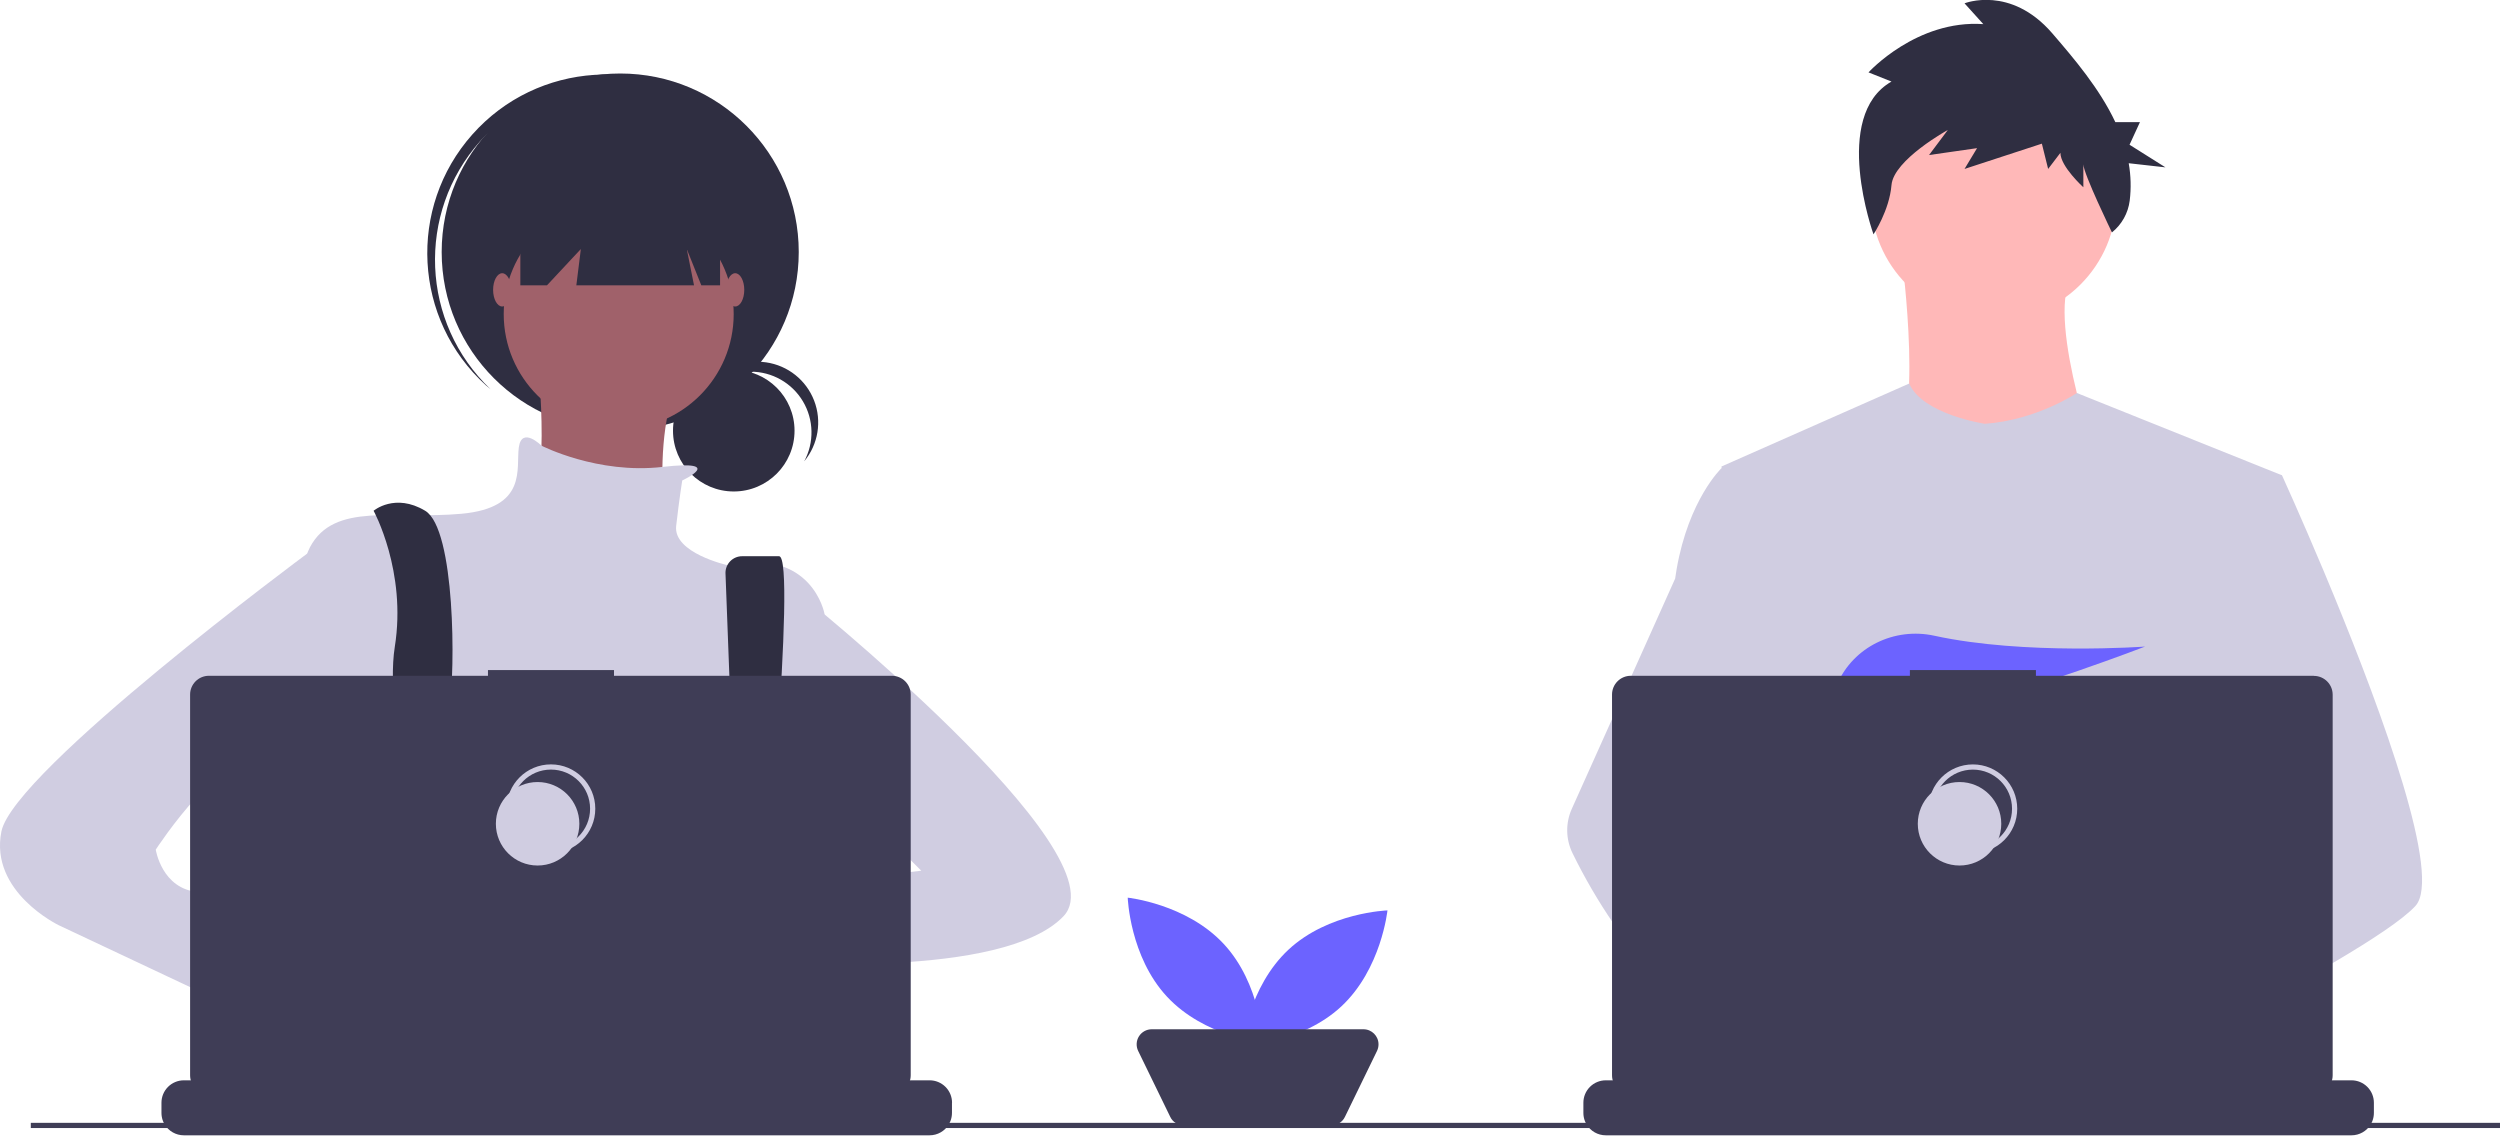
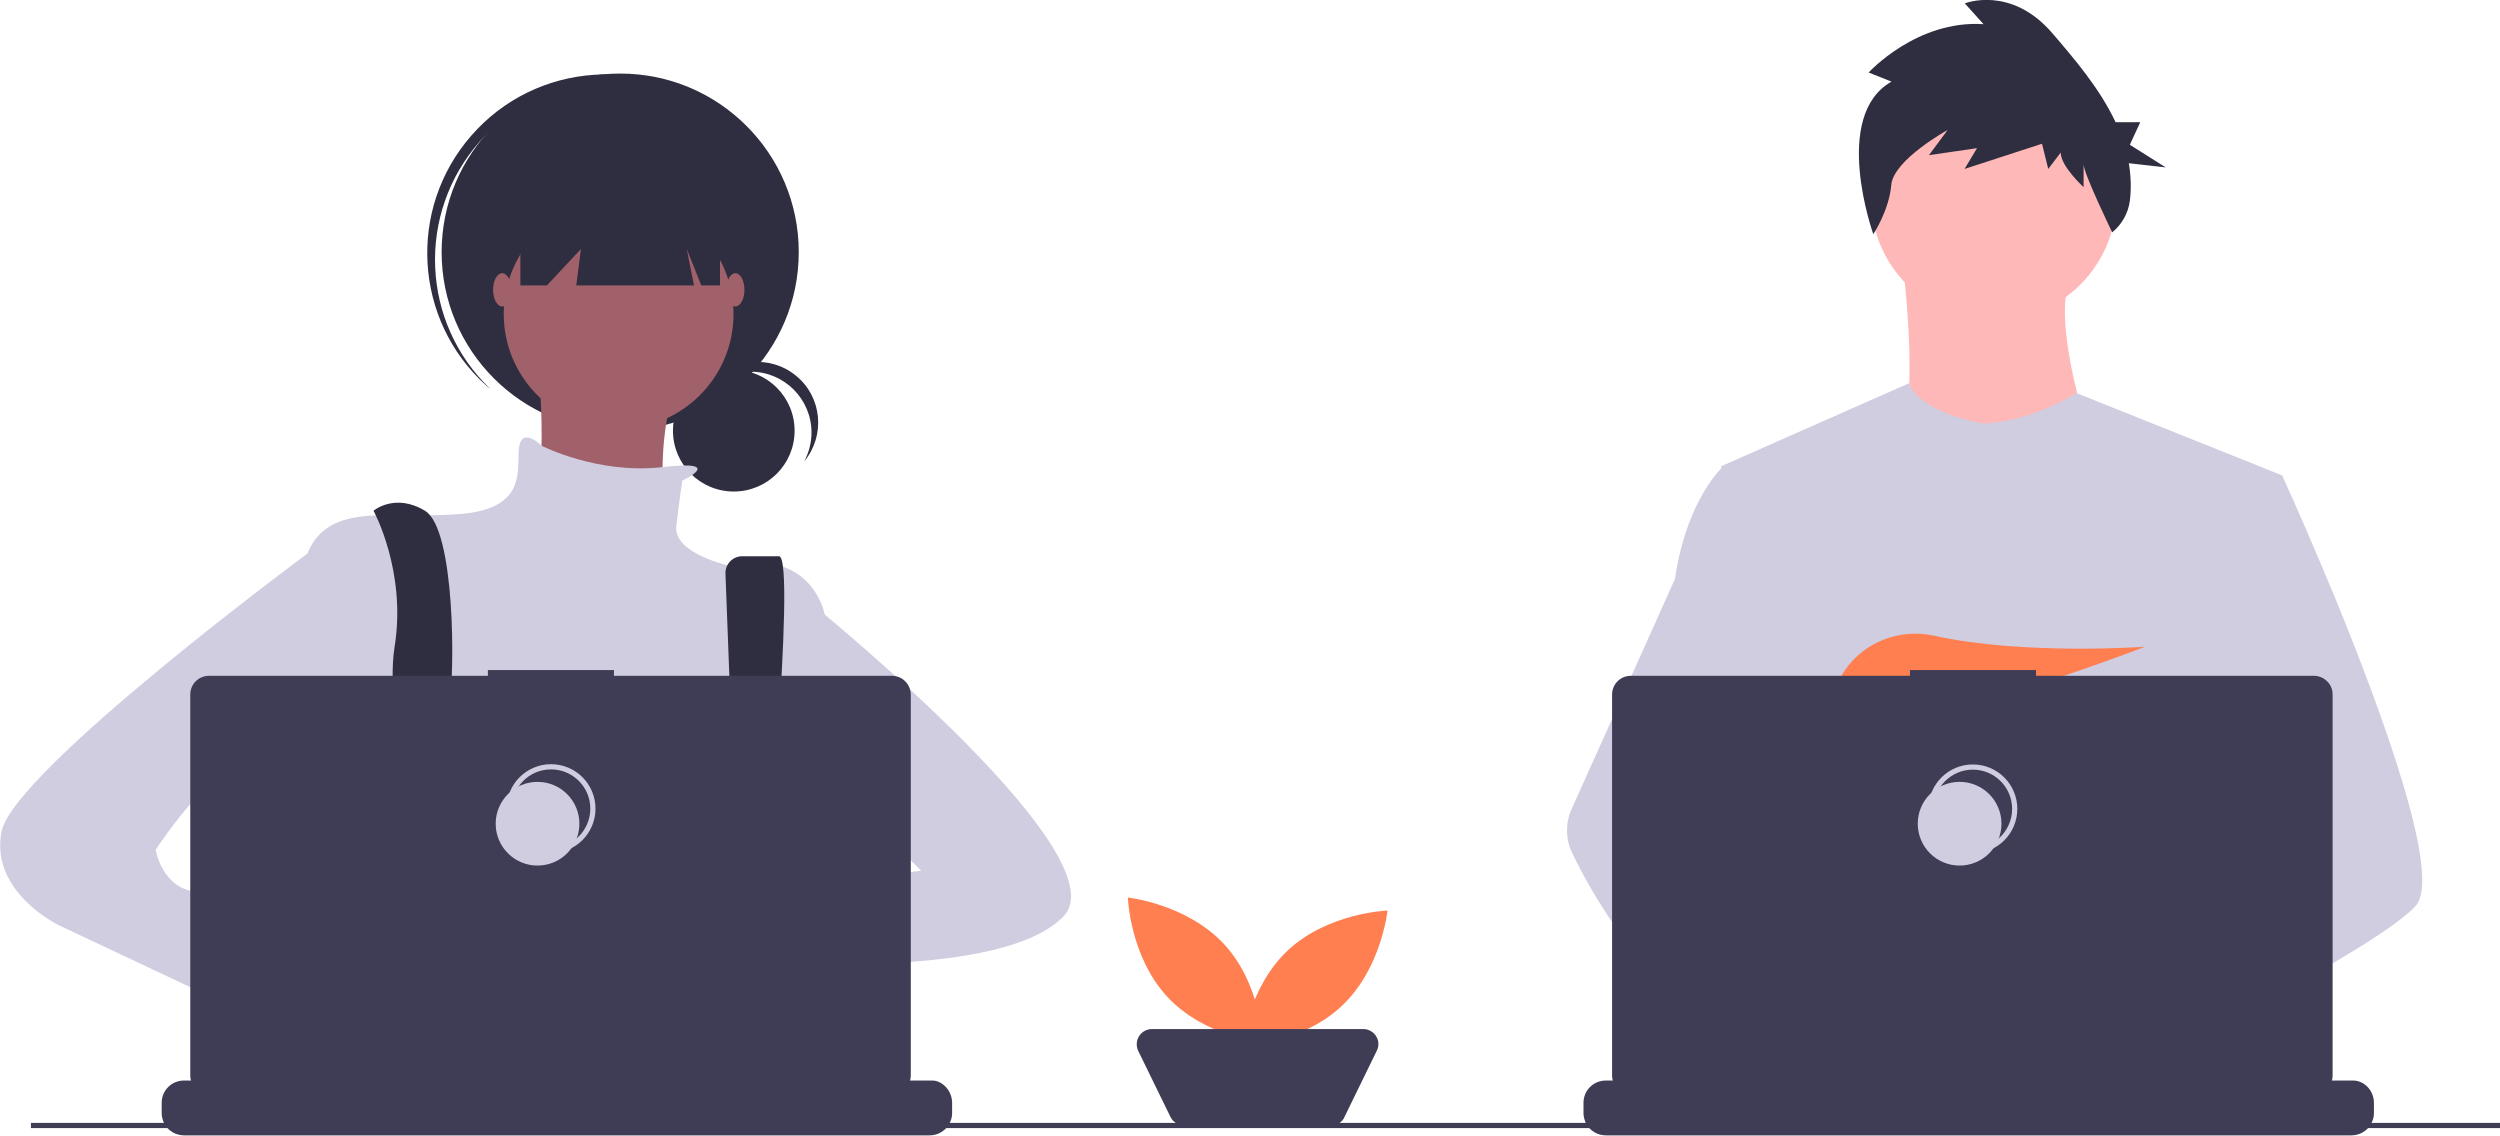
- <svg xmlns="http://www.w3.org/2000/svg" id="af24c1d2-8586-4e6b-81b3-4cf1a6f0777f" viewBox="0 0 961.85 436.8">
-   <defs>
-     <style>.cls-1{fill:#6c63ff;}.cls-2{fill:#3f3d56;}.cls-3{fill:#ffb8b8;}.cls-4{fill:#d0cde1;}.cls-5{fill:#2f2e41;}.cls-6{fill:none;stroke:#d0cde1;stroke-miterlimit:10;stroke-width:2px;}.cls-7{fill:#a0616a;}</style>
-   </defs>
-   <path class="cls-1" d="M470.79,363.14c14.38,15.42,15.12,38.1,15.12,38.1S463.35,398.9,449,383.47s-15.12-38.1-15.12-38.1S456.42,347.71,470.79,363.14Z" transform="translate(0 0)" />
-   <path class="cls-1" d="M516.05,387.22c-15.43,14.37-38.1,15.11-38.1,15.11s2.34-22.56,17.76-36.94,38.1-15.12,38.1-15.12S531.48,372.84,516.05,387.22Z" transform="translate(0 0)" />
-   <path class="cls-2" d="M512.21,433H455.48a5.8,5.8,0,0,1-5.22-3.26l-12.36-25.4a5.8,5.8,0,0,1,5.22-8.34h81.45a5.8,5.8,0,0,1,5.8,5.8,5.87,5.87,0,0,1-.58,2.54l-12.36,25.4A5.8,5.8,0,0,1,512.21,433Z" transform="translate(0 0)" />
-   <circle class="cls-3" cx="767.03" cy="76.07" r="47.24" />
-   <path class="cls-3" d="M731.77,99.69s8.9,67.1-4.8,74.63,81.48,8.22,81.48,8.22-21.22-58.2-11.64-76Z" transform="translate(0 0)" />
-   <path class="cls-4" d="M878,182.88l-7.92,36L853.3,295.17l-.51,4.18L847,347.69l-3.84,32.12-2.58,21.57c-15.66,8.05-27,13.61-27,13.61s-1-4.9-2.56-11.16c-11,3.3-31.33,8.76-48.56,9.86,6.27,7,9.16,13.56,5.24,18.42-11.8,14.62-60.55-16-77.6-27.44a45.68,45.68,0,0,0-.45,8.26l-13-10,1.29-23.09,2.18-39.07,2.73-49a51.94,51.94,0,0,1-2.16-6.45c-4-14.21-8.85-42.58-12.57-66.38-3-19.15-5.24-35.33-5.72-38.78l-.09-.68,72.23-31.92c5.13,11.91,29.1,15.49,29.1,15.49,19.86-1.37,35.43-11.84,35.43-11.84Z" transform="translate(0 0)" />
-   <path class="cls-3" d="M819.07,401.3s-3.06,1.05-8,2.53c-11,3.3-31.33,8.76-48.56,9.86-14.85.95-27.39-1.34-29.68-11-1-4.17.41-7.59,3.45-10.4,9.07-8.41,32.77-11.43,51.56-12.46,5.3-.29,10.21-.42,14.3-.48,6.94-.09,11.49.06,11.49.06l.1.42Z" transform="translate(0 0)" />
-   <path class="cls-5" d="M727.73,31.38l-8.84-3.53S737.36,7.51,763.06,9.28l-7.23-8s17.67-7.07,33.73,11.5C798,22.58,807.77,34.05,813.86,47h9.46l-4,8.69,13.82,8.7L819,62.8a48.75,48.75,0,0,1,.38,14.42,18.67,18.67,0,0,1-6.83,12.2h0s-11-22.67-11-26.21v8.84s-8.83-8-8.83-13.26L788,65l-2.41-9.73L755.83,65l4.82-8-18.47,2.65L749.41,50s-20.88,11.49-21.68,21.22-6.92,18.94-6.92,18.94S704.44,44.64,727.73,31.38Z" transform="translate(0 0)" />
-   <path class="cls-4" d="M929.3,348.57c-4.81,5.22-16.74,13.08-31.19,21.58-5.38,3.16-11.11,6.42-17,9.66-13.93,7.73-28.52,15.39-40.56,21.57-15.66,8.05-27,13.61-27,13.61s-1-4.9-2.56-11.16c-2.1-8.38-5.28-19.22-8.59-24-.11-.17-.23-.32-.34-.48-1-1.26-1.94-2-2.89-2L847,347.69l20.66-12.81-14.89-35.53-18.67-44.57,11.27-35.86,11.33-36H878s7,15.34,16,36.73c1.35,3.2,2.73,6.54,4.15,10C916.6,274.56,939.65,337.36,929.3,348.57Z" transform="translate(0 0)" />
-   <path class="cls-3" d="M767.71,432.11c-11.8,14.62-60.55-16-77.6-27.44-3.72-2.48-5.93-4.06-5.93-4.06l15.6-20.8,4.94-6.59s4.42,2.35,11,6.17l.71.42c5.64,3.31,12.71,7.63,19.85,12.46,9.85,6.66,19.81,14.26,26.23,21.42C768.74,420.68,771.63,427.25,767.71,432.11Z" transform="translate(0 0)" />
-   <path class="cls-4" d="M715.68,379.39a30.27,30.27,0,0,0-5.21.42c-14.77,2.54-19.12,15.91-20.36,24.86a45.68,45.68,0,0,0-.45,8.26l-13-10-4.76-3.66c-11.44-4-21.63-11.07-30.47-19.43a153.52,153.52,0,0,1-20.53-24.34A214.72,214.72,0,0,1,605,328.23a20.06,20.06,0,0,1-.28-17l16.16-36,23.62-52.63c.17-1.25.36-2.47.57-3.67,4.68-26.85,17.23-38.78,17.23-38.78h9.58l6.42,38.78,8,48.18-5.58,18.2-12.9,42.05,12.33,13.39Z" transform="translate(0 0)" />
-   <path class="cls-1" d="M726.52,267.14l8.2,9.56c3-.58,6.22-1.27,9.5-2l-2.36-7.53,5.76,6.71c34.69-8.53,77.69-25.12,77.69-25.12s-46.42,3.4-81.09-4.17c-15.33-3.35-31.11,4.25-37.4,18.63-3.66,8.36-3.09,15.6,9.89,15.6a84.28,84.28,0,0,0,13.07-1.23Z" transform="translate(0 0)" />
-   <path class="cls-2" d="M913.33,424.27v3.9a8.6,8.6,0,0,1-.58,3.13,8,8,0,0,1-.63,1.28,8.61,8.61,0,0,1-7.42,4.22H617.82a8.61,8.61,0,0,1-7.42-4.22,8.93,8.93,0,0,1-.63-1.28,8.6,8.6,0,0,1-.58-3.13v-3.9a8.62,8.62,0,0,1,8.62-8.63h16.54v-1.82a.36.36,0,0,1,.36-.36h8.63a.36.36,0,0,1,.36.36h0v1.82h5.39v-1.82a.36.36,0,0,1,.36-.36h8.63a.36.36,0,0,1,.36.36h0v1.82h5.4v-1.82a.36.36,0,0,1,.35-.36h8.63a.36.36,0,0,1,.36.36h0v1.82h5.39v-1.82a.36.36,0,0,1,.36-.36h8.63a.36.36,0,0,1,.36.36h0v1.82h5.39v-1.82a.36.36,0,0,1,.36-.36h8.63a.36.36,0,0,1,.36.36h0v1.82h5.4v-1.82a.36.36,0,0,1,.35-.36H717a.36.36,0,0,1,.36.36h0v1.82h5.39v-1.82a.36.36,0,0,1,.36-.36h67.59a.36.36,0,0,1,.36.36h0v1.82h5.4v-1.82a.36.36,0,0,1,.35-.36h8.63a.36.36,0,0,1,.36.36v1.82h5.39v-1.82a.36.36,0,0,1,.36-.36h8.63a.36.36,0,0,1,.36.36h0v1.82H826v-1.82a.36.36,0,0,1,.36-.36H835a.36.36,0,0,1,.36.36h0v1.82h5.4v-1.82a.36.36,0,0,1,.35-.36h8.63a.36.36,0,0,1,.36.36v1.82h5.39v-1.82a.36.36,0,0,1,.36-.36h8.63a.36.36,0,0,1,.36.36h0v1.82h5.39v-1.82a.36.36,0,0,1,.36-.36h8.63a.36.36,0,0,1,.36.36h0v1.82H904.7a8.62,8.62,0,0,1,8.63,8.62Z" transform="translate(0 0)" />
-   <path class="cls-2" d="M890.23,260H783.3v-2.21H734.81V260H627.44a7.23,7.23,0,0,0-7.23,7.23h0V413.69a7.24,7.24,0,0,0,7.23,7.24H890.23a7.24,7.24,0,0,0,7.24-7.24h0V267.27a7.24,7.24,0,0,0-7.24-7.23Z" transform="translate(0 0)" />
-   <circle class="cls-6" cx="759.05" cy="311.16" r="16.06" />
-   <circle class="cls-4" cx="753.91" cy="316.94" r="16.06" />
-   <circle class="cls-5" cx="282.31" cy="165.71" r="23.38" />
-   <path class="cls-5" d="M288.83,143a23.38,23.38,0,0,1,20.58,34.48,23.38,23.38,0,1,0-36.52-29.19,22.84,22.84,0,0,0-2.32,3.5A23.31,23.31,0,0,1,288.83,143Z" transform="translate(0 0)" />
-   <circle class="cls-5" cx="238.62" cy="96.97" r="68.69" />
-   <path class="cls-5" d="M184.71,54.35a68.68,68.68,0,0,1,95.19-7.2c-.56-.53-1.12-1.07-1.7-1.59a68.69,68.69,0,0,0-91.27,102.67c.58.52,1.18,1,1.78,1.5A68.67,68.67,0,0,1,184.71,54.35Z" transform="translate(0 0)" />
-   <circle class="cls-7" cx="238.04" cy="120.83" r="44.24" />
-   <path class="cls-7" d="M206.6,134.8s5.82,53.56-3.49,59.38,53.55,14,53.55,14-9.31-58.21,14-73.35Z" transform="translate(0 0)" />
-   <path class="cls-4" d="M262.48,184.86s17.34-8.09-7.63-5.21-46.5-8.17-46.5-8.17-7.57-7.57-8.73.58,3.49,23.28-22.12,25.61-48.9-4.66-58.21,12.81-4.66,93.13-4.66,93.13,17.47,62.87,31.44,72.18,136.2-3.49,136.2-3.49l34.93-62.87V236.09s-4.66-25.61-37.25-18.63c0,0-21-4.66-19.8-15.13S262.48,184.86,262.48,184.86Z" transform="translate(0 0)" />
-   <path class="cls-5" d="M150.69,420.28c.72-3.14,1.2-4.91,1.2-4.91l-.38-2.55-3.83-26.05-1.61-11c14-5.82,17.46-32.6,17.46-32.6l.53-.32,2.38-1.42h0l8.56-5.13.17-.1,3.46,2.3,7,4.68a82.56,82.56,0,0,0,65,14.9,71.46,71.46,0,0,0,15.3-4.42L282.91,348l.53-.17.52.07,9.93,1.51.18,0,.82.12-2.3,15.9-3.33,23.11c8.8,4.67,16.64,13.43,23.48,24.23,1.52,2.39,3,4.87,4.41,7.46,1.85,3.34,3.62,6.81,5.3,10.37.21.43.41.86.61,1.29.65,1.39,1.29,2.8,1.91,4.21H147.6c.23-1.42.46-2.77.69-4.08l0-.13c.08-.44.16-.86.23-1.29C149.33,426.41,150.09,422.87,150.69,420.28Z" transform="translate(0 0)" />
-   <path class="cls-5" d="M143.74,196.51s12.8,23.28,8.15,52.38,14,101.29,14,101.29l14-3.5s-9.32-60.53-7-74.5,2.33-68.69-9.31-75.67S143.74,196.51,143.74,196.51Z" transform="translate(0 0)" />
-   <path class="cls-5" d="M279.13,220.7,284,349.6l9.31,5.82S306.72,214,299.74,214H285.52a6.41,6.41,0,0,0-6.4,6.4C279.12,220.48,279.12,220.59,279.13,220.7Z" transform="translate(0 0)" />
-   <circle class="cls-1" cx="172.26" cy="341.45" r="5.82" />
-   <circle class="cls-1" cx="288.68" cy="347.27" r="5.82" />
-   <polygon class="cls-5" points="200.2 65.54 200.2 109.78 210.44 109.78 223.48 95.81 221.74 109.78 267.02 109.78 264.23 95.81 269.82 109.78 277.04 109.78 277.04 65.54 200.2 65.54" />
-   <ellipse class="cls-7" cx="193.21" cy="111.52" rx="3.49" ry="6.4" />
-   <ellipse class="cls-7" cx="282.86" cy="111.52" rx="3.49" ry="6.4" />
-   <path class="cls-7" d="M306.72,346.68s-53-9.89-56.46,7.57,58.79,9.9,58.79,9.9Z" transform="translate(0 0)" />
-   <path class="cls-4" d="M305.56,226.77S432.45,328.06,409.17,352.51,297.41,370,297.41,370l5.82-29.11L354.45,335l-25.61-25.61-23.28,2.33Z" transform="translate(0 0)" />
-   <path class="cls-7" d="M118.13,395.58l16.29,12.81s11.65,36.09,29.11,25.61-16.3-47.73-16.3-47.73l-19.79-7Z" transform="translate(0 0)" />
-   <path class="cls-4" d="M134.42,208.15,118.17,213S5.2,296.63.54,319.91,22.66,356,22.66,356L124,403.73l10.47-27.94L86.69,351.34s3.5-7-10.47-8.15-16.3-16.3-16.3-16.3S87.86,283.82,103,293.13s19.79,16.3,19.79,16.3Z" transform="translate(0 0)" />
-   <path class="cls-2" d="M366.26,424.27v3.9a8.6,8.6,0,0,1-.58,3.13,8.93,8.93,0,0,1-.63,1.28,8.61,8.61,0,0,1-7.42,4.22H70.75a8.61,8.61,0,0,1-7.42-4.22,8,8,0,0,1-.63-1.28,8.6,8.6,0,0,1-.58-3.13v-3.9a8.62,8.62,0,0,1,8.62-8.63H87.28v-1.82a.36.36,0,0,1,.36-.36h8.63a.36.36,0,0,1,.36.36h0v1.82H102v-1.82a.36.36,0,0,1,.36-.36H111a.36.36,0,0,1,.36.36h0v1.82h5.39v-1.82a.36.36,0,0,1,.36-.36h8.63a.36.36,0,0,1,.36.36h0v1.82h5.39v-1.82a.36.36,0,0,1,.36-.36h8.63a.36.36,0,0,1,.36.36h0v1.82h5.39v-1.82a.36.36,0,0,1,.36-.36h8.63a.36.36,0,0,1,.36.36h0v1.82H161v-1.82a.36.36,0,0,1,.36-.36H170a.36.36,0,0,1,.36.36h0v1.82h5.39v-1.82a.36.36,0,0,1,.36-.36h67.59a.36.36,0,0,1,.36.36h0v1.82h5.39v-1.82a.36.36,0,0,1,.36-.36h8.63a.36.36,0,0,1,.36.36v1.82h5.39v-1.82a.36.36,0,0,1,.36-.36h8.63a.36.36,0,0,1,.36.36h0v1.82h5.39v-1.82a.36.36,0,0,1,.36-.36h8.63a.36.36,0,0,1,.36.36h0v1.82h5.39v-1.82a.36.36,0,0,1,.36-.36h8.63a.36.36,0,0,1,.36.36v1.82h5.39v-1.82a.36.36,0,0,1,.36-.36h8.63a.36.36,0,0,1,.36.36h0v1.82h5.39v-1.82a.36.36,0,0,1,.36-.36h8.63a.36.36,0,0,1,.36.36h0v1.82h25.16a8.62,8.62,0,0,1,8.63,8.62Z" transform="translate(0 0)" />
-   <path class="cls-2" d="M343.16,260H236.23v-2.2H187.74V260H80.37a7.23,7.23,0,0,0-7.23,7.24V413.69a7.23,7.23,0,0,0,7.23,7.23H343.16a7.23,7.23,0,0,0,7.23-7.23V267.27A7.24,7.24,0,0,0,343.16,260Z" transform="translate(0 0)" />
-   <circle class="cls-6" cx="211.97" cy="311.15" r="16.06" />
-   <circle class="cls-4" cx="206.84" cy="316.94" r="16.06" />
-   <rect class="cls-2" x="11.85" y="432" width="950" height="2" />
+ <svg xmlns="http://www.w3.org/2000/svg" version="1.1" id="af24c1d2-8586-4e6b-81b3-4cf1a6f0777f" x="0px" y="0px" viewBox="0 0 961.8 436.8" style="enable-background:new 0 0 961.8 436.8;" xml:space="preserve">
+   <style type="text/css">
+ 	.st0{fill:#FF7F50;}
+ 	.st1{fill:#3F3D56;}
+ 	.st2{fill:#FFB8B8;}
+ 	.st3{fill:#D0CDE1;}
+ 	.st4{fill:#2F2E41;}
+ 	.st5{fill:none;stroke:#D0CDE1;stroke-width:2;stroke-miterlimit:10;}
+ 	.st6{fill:#A0616A;}
+ 	.st7{fill:#6C63FF;}
+ </style>
+   <path class="st0" d="M470.8,363.1c14.4,15.4,15.1,38.1,15.1,38.1s-22.6-2.3-36.9-17.8s-15.1-38.1-15.1-38.1S456.4,347.7,470.8,363.1  z" />
+   <path class="st0" d="M516,387.2c-15.4,14.4-38.1,15.1-38.1,15.1s2.3-22.6,17.8-36.9s38.1-15.1,38.1-15.1S531.5,372.8,516,387.2z" />
+   <path class="st1" d="M512.2,433h-56.7c-2.2,0-4.2-1.3-5.2-3.3l-12.4-25.4c-1.4-2.9-0.2-6.4,2.7-7.8c0.8-0.4,1.7-0.6,2.5-0.6h81.4  c3.2,0,5.8,2.6,5.8,5.8c0,0.9-0.2,1.7-0.6,2.5l-12.4,25.4C516.5,431.7,514.4,433,512.2,433z" />
+   <circle class="st2" cx="767" cy="76.1" r="47.2" />
+   <path class="st2" d="M731.8,99.7c0,0,8.9,67.1-4.8,74.6s81.5,8.2,81.5,8.2s-21.2-58.2-11.6-76L731.8,99.7z" />
+   <path class="st3" d="M878,182.9l-7.9,36l-16.8,76.3l-0.5,4.2l-5.8,48.3l-3.8,32.1l-2.6,21.6c-15.7,8-27,13.6-27,13.6  s-1-4.9-2.6-11.2c-11,3.3-31.3,8.8-48.6,9.9c6.3,7,9.2,13.6,5.2,18.4c-11.8,14.6-60.5-16-77.6-27.4c-0.4,2.7-0.6,5.5-0.5,8.3l-13-10  l1.3-23.1l2.2-39.1l2.7-49c-0.9-2.1-1.6-4.3-2.2-6.5c-4-14.2-8.8-42.6-12.6-66.4c-3-19.1-5.2-35.3-5.7-38.8l-0.1-0.7l72.2-31.9  c5.1,11.9,29.1,15.5,29.1,15.5c19.9-1.4,35.4-11.8,35.4-11.8L878,182.9z" />
+   <path class="st2" d="M819.1,401.3c0,0-3.1,1-8,2.5c-11,3.3-31.3,8.8-48.6,9.9c-14.8,1-27.4-1.3-29.7-11c-1-4.2,0.4-7.6,3.5-10.4  c9.1-8.4,32.8-11.4,51.6-12.5c5.3-0.3,10.2-0.4,14.3-0.5c6.9-0.1,11.5,0.1,11.5,0.1l0.1,0.4L819.1,401.3z" />
+   <path class="st4" d="M727.7,31.4l-8.8-3.5c0,0,18.5-20.3,44.2-18.6l-7.2-8c0,0,17.7-7.1,33.7,11.5C798,22.6,807.8,34,813.9,47h9.5  l-4,8.7l13.8,8.7L819,62.8c0.8,4.8,1,9.6,0.4,14.4c-0.6,4.8-3.1,9.2-6.8,12.2l0,0c0,0-11-22.7-11-26.2v8.8c0,0-8.8-8-8.8-13.3  L788,65l-2.4-9.7L755.8,65l4.8-8l-18.5,2.7l7.2-9.7c0,0-20.9,11.5-21.7,21.2s-6.9,18.9-6.9,18.9S704.4,44.6,727.7,31.4z" />
+   <path class="st3" d="M929.3,348.6c-4.8,5.2-16.7,13.1-31.2,21.6c-5.4,3.2-11.1,6.4-17,9.7c-13.9,7.7-28.5,15.4-40.6,21.6  c-15.7,8-27,13.6-27,13.6s-1-4.9-2.6-11.2c-2.1-8.4-5.3-19.2-8.6-24c-0.1-0.2-0.2-0.3-0.3-0.5c-1-1.3-1.9-2-2.9-2l47.8-29.7  l20.7-12.8l-14.9-35.5l-18.7-44.6l11.3-35.9l11.3-36H878c0,0,7,15.3,16,36.7c1.3,3.2,2.7,6.5,4.2,10  C916.6,274.6,939.7,337.4,929.3,348.6z" />
+   <path class="st2" d="M767.7,432.1c-11.8,14.6-60.5-16-77.6-27.4c-3.7-2.5-5.9-4.1-5.9-4.1l15.6-20.8l4.9-6.6c0,0,4.4,2.4,11,6.2  l0.7,0.4c5.6,3.3,12.7,7.6,19.8,12.5c9.8,6.7,19.8,14.3,26.2,21.4C768.7,420.7,771.6,427.2,767.7,432.1z" />
+   <path class="st3" d="M715.7,379.4c-1.7,0-3.5,0.1-5.2,0.4c-14.8,2.5-19.1,15.9-20.4,24.9c-0.4,2.7-0.6,5.5-0.5,8.3l-13-10l-4.8-3.7  c-11.4-4-21.6-11.1-30.5-19.4c-7.7-7.4-14.5-15.5-20.5-24.3c-6-8.7-11.3-17.8-15.9-27.3c-2.6-5.3-2.7-11.6-0.3-17l16.2-36l23.6-52.6  c0.2-1.2,0.4-2.5,0.6-3.7c4.7-26.9,17.2-38.8,17.2-38.8h9.6l6.4,38.8l8,48.2l-5.6,18.2l-12.9,42l12.3,13.4L715.7,379.4z" />
+   <path class="st0" d="M726.5,267.1l8.2,9.6c3-0.6,6.2-1.3,9.5-2l-2.4-7.5l5.8,6.7c34.7-8.5,77.7-25.1,77.7-25.1s-46.4,3.4-81.1-4.2  c-15.3-3.4-31.1,4.2-37.4,18.6c-3.7,8.4-3.1,15.6,9.9,15.6c4.4-0.1,8.8-0.5,13.1-1.2L726.5,267.1z" />
+   <path class="st1" d="M913.3,424.3v3.9c0,1.1-0.2,2.1-0.6,3.1c-0.2,0.4-0.4,0.9-0.6,1.3c-1.6,2.6-4.4,4.2-7.4,4.2H617.8  c-3,0-5.9-1.6-7.4-4.2c-0.2-0.4-0.5-0.8-0.6-1.3c-0.4-1-0.6-2.1-0.6-3.1v-3.9c0-4.8,3.8-8.6,8.6-8.6c0,0,0,0,0,0h16.5v-1.8  c0-0.2,0.2-0.4,0.4-0.4h8.6c0.2,0,0.4,0.2,0.4,0.4l0,0v1.8h5.4v-1.8c0-0.2,0.2-0.4,0.4-0.4h8.6c0.2,0,0.4,0.2,0.4,0.4l0,0v1.8h5.4  v-1.8c0-0.2,0.2-0.4,0.3-0.4h8.6c0.2,0,0.4,0.2,0.4,0.4l0,0v1.8h5.4v-1.8c0-0.2,0.2-0.4,0.4-0.4h8.6c0.2,0,0.4,0.2,0.4,0.4l0,0v1.8  h5.4v-1.8c0-0.2,0.2-0.4,0.4-0.4h8.6c0.2,0,0.4,0.2,0.4,0.4l0,0v1.8h5.4v-1.8c0-0.2,0.2-0.4,0.3-0.4h8.6c0.2,0,0.4,0.2,0.4,0.4l0,0  v1.8h5.4v-1.8c0-0.2,0.2-0.4,0.4-0.4h67.6c0.2,0,0.4,0.2,0.4,0.4l0,0v1.8h5.4v-1.8c0-0.2,0.2-0.4,0.3-0.4h8.6c0.2,0,0.4,0.2,0.4,0.4  v1.8h5.4v-1.8c0-0.2,0.2-0.4,0.4-0.4h8.6c0.2,0,0.4,0.2,0.4,0.4l0,0v1.8h5.5v-1.8c0-0.2,0.2-0.4,0.4-0.4h8.6c0.2,0,0.4,0.2,0.4,0.4  l0,0v1.8h5.4v-1.8c0-0.2,0.2-0.4,0.3-0.4h8.6c0.2,0,0.4,0.2,0.4,0.4v1.8h5.4v-1.8c0-0.2,0.2-0.4,0.4-0.4h8.6c0.2,0,0.4,0.2,0.4,0.4  l0,0v1.8h5.4v-1.8c0-0.2,0.2-0.4,0.4-0.4h8.6c0.2,0,0.4,0.2,0.4,0.4l0,0v1.8h25.1C909.5,415.6,913.3,419.5,913.3,424.3  C913.3,424.3,913.3,424.3,913.3,424.3L913.3,424.3z" />
+   <path class="st1" d="M890.2,260H783.3v-2.2h-48.5v2.2H627.4c-4,0-7.2,3.2-7.2,7.2l0,0v146.5c0,4,3.2,7.2,7.2,7.2h262.8  c4,0,7.2-3.2,7.2-7.2l0,0V267.3C897.5,263.3,894.2,260,890.2,260L890.2,260z" />
+   <circle class="st5" cx="759" cy="311.2" r="16.1" />
+   <circle class="st3" cx="753.9" cy="316.9" r="16.1" />
+   <circle class="st4" cx="282.3" cy="165.7" r="23.4" />
+   <path class="st4" d="M288.8,143c12.9,0,23.4,10.5,23.4,23.4c0,3.9-1,7.7-2.8,11.1c8.2-9.9,6.9-24.7-3.1-32.9  c-9.9-8.2-24.7-6.9-32.9,3.1c-0.2,0.2-0.4,0.4-0.5,0.7c-0.9,1.1-1.7,2.3-2.3,3.5C275,146.2,281.7,143,288.8,143z" />
+   <circle class="st4" cx="238.6" cy="97" r="68.7" />
+   <path class="st4" d="M184.7,54.3c24.6-27.7,66.7-30.8,95.2-7.2c-0.6-0.5-1.1-1.1-1.7-1.6c-28.6-24.9-72-21.9-96.9,6.7  c-24.6,28.2-22.1,70.9,5.6,96c0.6,0.5,1.2,1,1.8,1.5C161.9,124.2,160.1,82,184.7,54.3z" />
+   <circle class="st6" cx="238" cy="120.8" r="44.2" />
+   <path class="st6" d="M206.6,134.8c0,0,5.8,53.6-3.5,59.4s53.6,14,53.6,14s-9.3-58.2,14-73.3L206.6,134.8z" />
+   <path class="st3" d="M262.5,184.9c0,0,17.3-8.1-7.6-5.2s-46.5-8.2-46.5-8.2s-7.6-7.6-8.7,0.6s3.5,23.3-22.1,25.6  s-48.9-4.7-58.2,12.8s-4.7,93.1-4.7,93.1s17.5,62.9,31.4,72.2s136.2-3.5,136.2-3.5l34.9-62.9v-73.3c0,0-4.7-25.6-37.2-18.6  c0,0-21-4.7-19.8-15.1S262.5,184.9,262.5,184.9z" />
+   <path class="st4" d="M150.7,420.3c0.7-3.1,1.2-4.9,1.2-4.9l-0.4-2.5l-3.8-26l-1.6-11c14-5.8,17.5-32.6,17.5-32.6l0.5-0.3l2.4-1.4  l0,0l8.6-5.1l0.2-0.1l3.5,2.3l7,4.7c18.6,13.9,42.2,19.3,65,14.9c5.2-0.9,10.4-2.4,15.3-4.4l17-5.7l0.5-0.2l0.5,0.1l9.9,1.5h0.2  l0.8,0.1l-2.3,15.9l-3.3,23.1c8.8,4.7,16.6,13.4,23.5,24.2c1.5,2.4,3,4.9,4.4,7.5c1.9,3.3,3.6,6.8,5.3,10.4c0.2,0.4,0.4,0.9,0.6,1.3  c0.6,1.4,1.3,2.8,1.9,4.2H147.6c0.2-1.4,0.5-2.8,0.7-4.1v-0.1c0.1-0.4,0.2-0.9,0.2-1.3C149.3,426.4,150.1,422.9,150.7,420.3z" />
+   <path class="st4" d="M143.7,196.5c0,0,12.8,23.3,8.1,52.4s14,101.3,14,101.3l14-3.5c0,0-9.3-60.5-7-74.5s2.3-68.7-9.3-75.7  S143.7,196.5,143.7,196.5z" />
+   <path class="st4" d="M279.1,220.7l4.9,128.9l9.3,5.8c0,0,13.4-141.4,6.4-141.4h-14.2c-3.5,0-6.4,2.9-6.4,6.4  C279.1,220.5,279.1,220.6,279.1,220.7z" />
+   <circle class="st7" cx="172.3" cy="341.5" r="5.8" />
+   <circle class="st7" cx="288.7" cy="347.3" r="5.8" />
+   <polygon class="st4" points="200.2,65.5 200.2,109.8 210.4,109.8 223.5,95.8 221.7,109.8 267,109.8 264.2,95.8 269.8,109.8   277,109.8 277,65.5 " />
+   <ellipse class="st6" cx="193.2" cy="111.5" rx="3.5" ry="6.4" />
+   <ellipse class="st6" cx="282.9" cy="111.5" rx="3.5" ry="6.4" />
+   <path class="st6" d="M306.7,346.7c0,0-53-9.9-56.5,7.6s58.8,9.9,58.8,9.9L306.7,346.7z" />
+   <path class="st3" d="M305.6,226.8c0,0,126.9,101.3,103.6,125.7S297.4,370,297.4,370l5.8-29.1l51.2-5.9l-25.6-25.6l-23.3,2.3  L305.6,226.8z" />
+   <path class="st6" d="M118.1,395.6l16.3,12.8c0,0,11.6,36.1,29.1,25.6s-16.3-47.7-16.3-47.7l-19.8-7L118.1,395.6z" />
+   <path class="st3" d="M134.4,208.1l-16.2,4.9c0,0-113,83.6-117.6,106.9S22.7,356,22.7,356L124,403.7l10.5-27.9l-47.8-24.5  c0,0,3.5-7-10.5-8.1s-16.3-16.3-16.3-16.3s27.9-43.1,43.1-33.8s19.8,16.3,19.8,16.3L134.4,208.1z" />
+   <path class="st1" d="M366.3,424.3v3.9c0,1.1-0.2,2.1-0.6,3.1c-0.2,0.4-0.4,0.9-0.6,1.3c-1.6,2.6-4.4,4.2-7.4,4.2H70.8  c-3,0-5.9-1.6-7.4-4.2c-0.2-0.4-0.5-0.8-0.6-1.3c-0.4-1-0.6-2.1-0.6-3.1v-3.9c0-4.8,3.8-8.6,8.6-8.6c0,0,0,0,0,0h16.5v-1.8  c0-0.2,0.2-0.4,0.4-0.4h8.6c0.2,0,0.4,0.2,0.4,0.4l0,0v1.8h5.4v-1.8c0-0.2,0.2-0.4,0.4-0.4h8.6c0.2,0,0.4,0.2,0.4,0.4l0,0v1.8h5.4  v-1.8c0-0.2,0.2-0.4,0.4-0.4h8.6c0.2,0,0.4,0.2,0.4,0.4l0,0v1.8h5.4v-1.8c0-0.2,0.2-0.4,0.4-0.4h8.6c0.2,0,0.4,0.2,0.4,0.4l0,0v1.8  h5.4v-1.8c0-0.2,0.2-0.4,0.4-0.4h8.6c0.2,0,0.4,0.2,0.4,0.4l0,0v1.8h5.4v-1.8c0-0.2,0.2-0.4,0.4-0.4h8.6c0.2,0,0.4,0.2,0.4,0.4l0,0  v1.8h5.4v-1.8c0-0.2,0.2-0.4,0.4-0.4h67.6c0.2,0,0.4,0.2,0.4,0.4l0,0v1.8h5.4v-1.8c0-0.2,0.2-0.4,0.4-0.4h8.6c0.2,0,0.4,0.2,0.4,0.4  v1.8h5.4v-1.8c0-0.2,0.2-0.4,0.4-0.4h8.6c0.2,0,0.4,0.2,0.4,0.4l0,0v1.8h5.4v-1.8c0-0.2,0.2-0.4,0.4-0.4h8.6c0.2,0,0.4,0.2,0.4,0.4  l0,0v1.8h5.4v-1.8c0-0.2,0.2-0.4,0.4-0.4h8.6c0.2,0,0.4,0.2,0.4,0.4v1.8h5.4v-1.8c0-0.2,0.2-0.4,0.4-0.4h8.6c0.2,0,0.4,0.2,0.4,0.4  l0,0v1.8h5.4v-1.8c0-0.2,0.2-0.4,0.4-0.4h8.6c0.2,0,0.4,0.2,0.4,0.4l0,0v1.8h25.2C362.4,415.6,366.3,419.5,366.3,424.3  C366.3,424.3,366.3,424.3,366.3,424.3L366.3,424.3z" />
+   <path class="st1" d="M343.2,260H236.2v-2.2h-48.5v2.2H80.4c-4,0-7.2,3.2-7.2,7.2c0,0,0,0,0,0v146.5c0,4,3.2,7.2,7.2,7.2c0,0,0,0,0,0  h262.8c4,0,7.2-3.2,7.2-7.2c0,0,0,0,0,0V267.3C350.4,263.3,347.2,260,343.2,260C343.2,260,343.2,260,343.2,260z" />
+   <circle class="st5" cx="212" cy="311.1" r="16.1" />
+   <circle class="st3" cx="206.8" cy="316.9" r="16.1" />
+   <rect x="11.9" y="432" class="st1" width="950" height="2" />
</svg>
